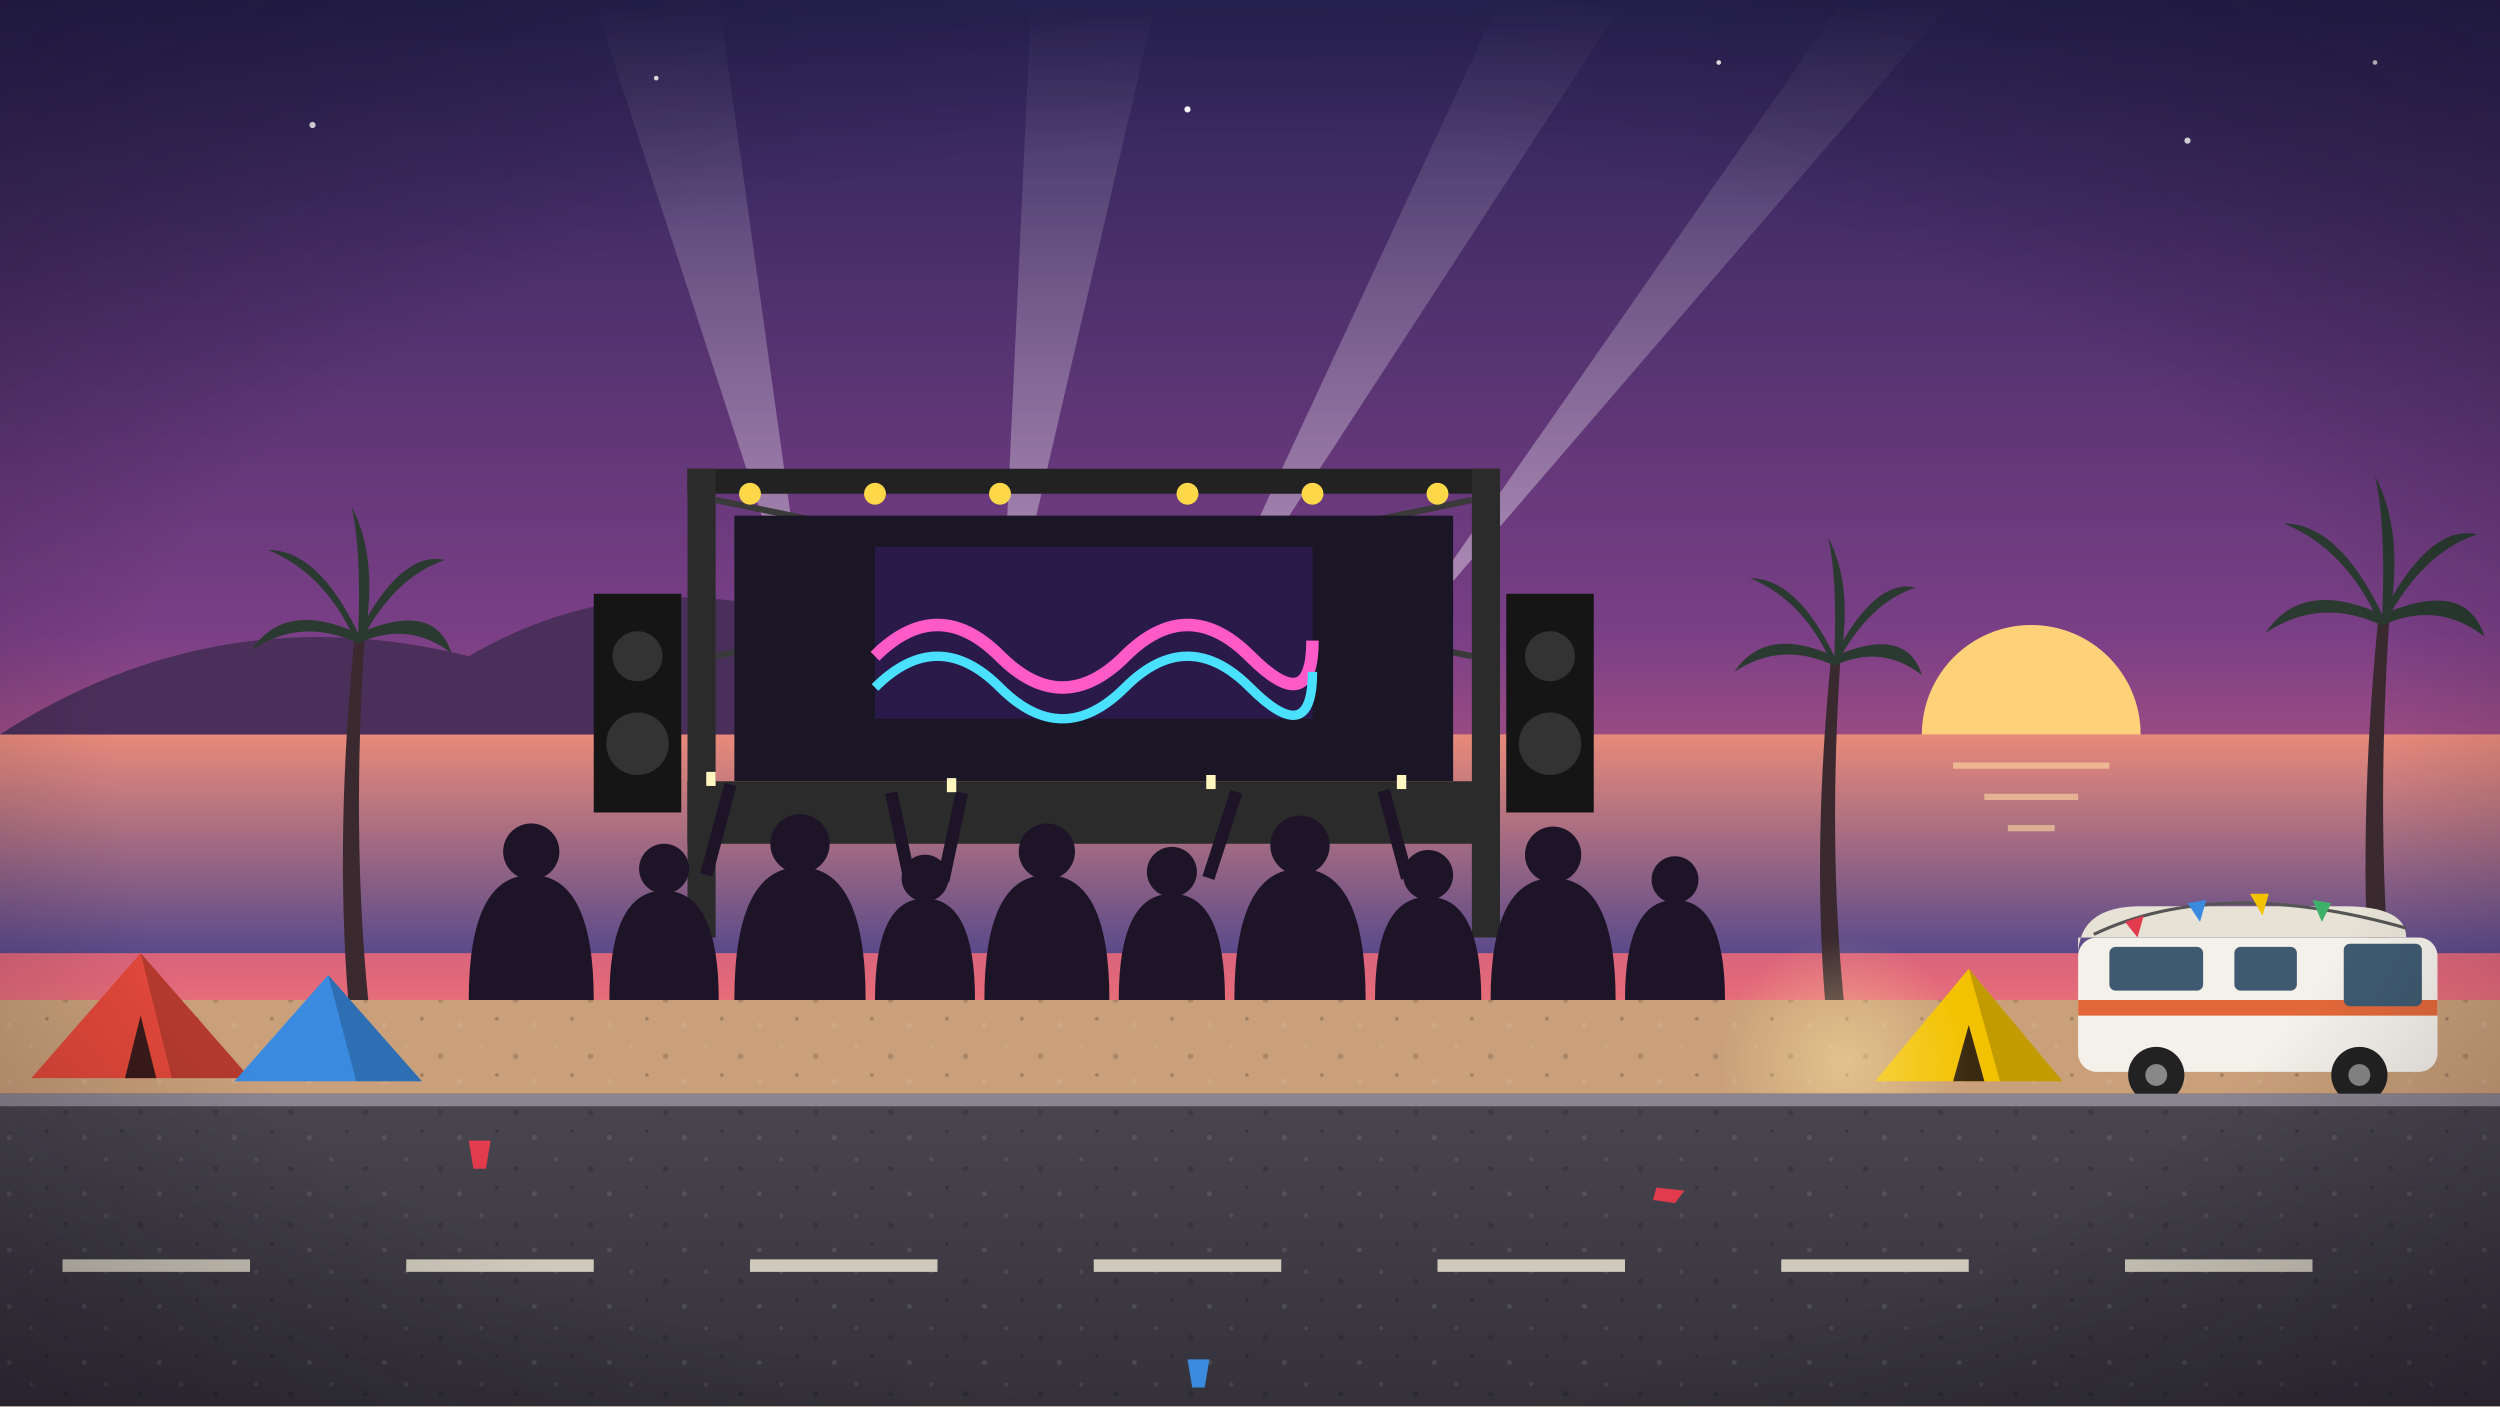
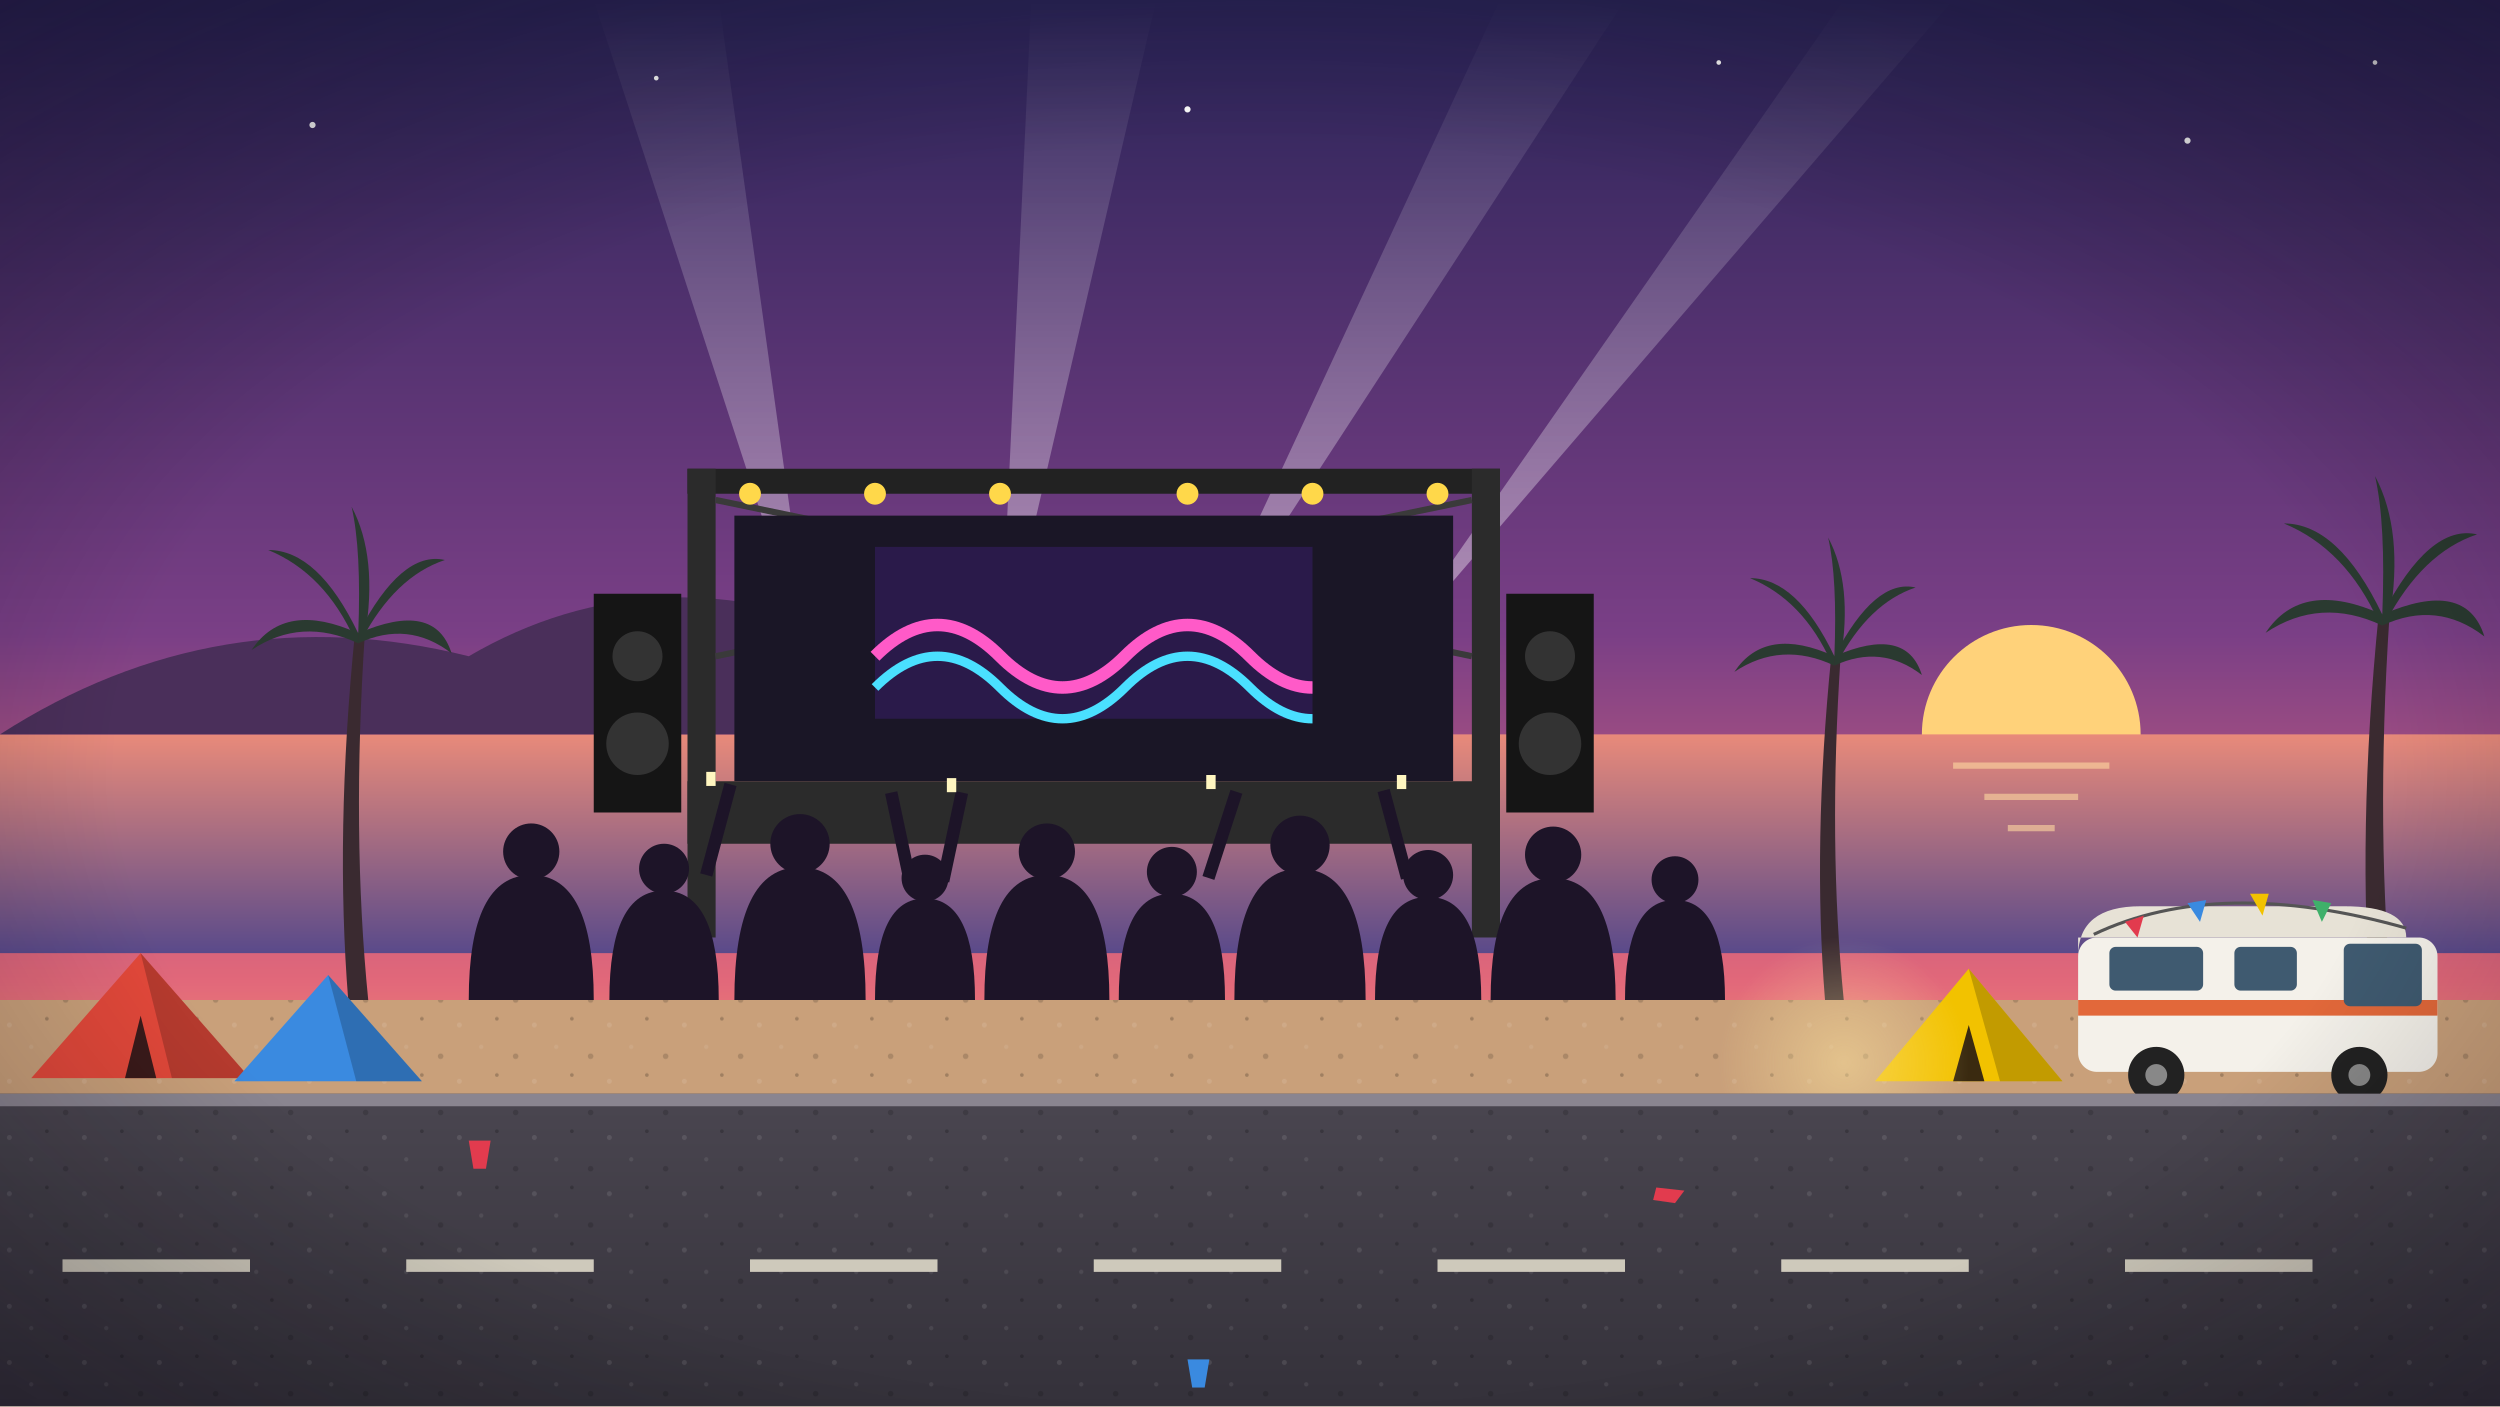
<svg xmlns="http://www.w3.org/2000/svg" viewBox="0 0 1600 900" preserveAspectRatio="xMidYMax slice">
  <defs>
    <linearGradient id="sky" x1="0" y1="0" x2="0" y2="1">
      <stop offset="0" stop-color="#2a2458" />
      <stop offset="0.45" stop-color="#7a3f86" />
      <stop offset="0.7" stop-color="#e2687a" />
      <stop offset="0.85" stop-color="#ffb070" />
    </linearGradient>
    <linearGradient id="mar" x1="0" y1="0" x2="0" y2="1">
      <stop offset="0" stop-color="#e88a7a" />
      <stop offset="1" stop-color="#5a4a8a" />
    </linearGradient>
    <linearGradient id="feix" x1="0" y1="1" x2="0" y2="0">
      <stop offset="0" stop-color="#fff" stop-opacity="0.45" />
      <stop offset="1" stop-color="#fff" stop-opacity="0" />
    </linearGradient>
    <linearGradient id="asfalt" x1="0" y1="0" x2="0" y2="1">
      <stop offset="0" stop-color="#4a4650" />
      <stop offset="1" stop-color="#34313a" />
    </linearGradient>
    <pattern id="gra" width="48" height="36" patternUnits="userSpaceOnUse">
      <circle cx="6" cy="8" r="1.6" fill="#fff" opacity="0.1" />
      <circle cx="30" cy="4" r="1.2" fill="#000" opacity="0.2" />
      <circle cx="20" cy="22" r="1.4" fill="#fff" opacity="0.08" />
      <circle cx="42" cy="28" r="1.8" fill="#000" opacity="0.15" />
    </pattern>
    <radialGradient id="llum">
      <stop offset="0" stop-color="#ffe7a0" stop-opacity="0.8" />
      <stop offset="1" stop-color="#ffe7a0" stop-opacity="0" />
    </radialGradient>
    <radialGradient id="vinyeta" cx="0.5" cy="0.55" r="0.75">
      <stop offset="0.6" stop-color="#000" stop-opacity="0" />
      <stop offset="1" stop-color="#120a20" stop-opacity="0.45" />
    </radialGradient>
    <symbol id="palmera" viewBox="0 0 120 300">
      <path d="M58 300 Q50 200 62 80 L68 80 Q60 200 70 300 Z" fill="#3a2a30" />
      <g fill="#2a3a30">
        <path d="M64 80 Q20 60 0 90 Q30 70 64 86 Z" />
        <path d="M64 80 Q110 60 120 92 Q94 72 64 86 Z" />
        <path d="M64 80 Q40 30 10 30 Q44 44 62 84 Z" />
        <path d="M64 80 Q90 30 116 36 Q86 46 66 84 Z" />
        <path d="M64 80 Q66 30 60 4 Q76 34 68 82 Z" />
      </g>
    </symbol>
  </defs>
  <rect width="1600" height="900" fill="url(#sky)" />
  <g fill="#fff">
    <circle cx="200" cy="80" r="2" />
    <circle cx="420" cy="50" r="1.5" />
    <circle cx="760" cy="70" r="2" />
    <circle cx="1100" cy="40" r="1.5" />
    <circle cx="1400" cy="90" r="2" />
    <circle cx="1520" cy="40" r="1.5" />
  </g>
  <circle cx="1300" cy="470" r="70" fill="#ffd27a" />
  <rect y="470" width="1600" height="140" fill="url(#mar)" />
  <g stroke="#ffd9a0" stroke-width="4" opacity="0.6">
    <line x1="1250" y1="490" x2="1350" y2="490" />
    <line x1="1270" y1="510" x2="1330" y2="510" />
    <line x1="1285" y1="530" x2="1315" y2="530" />
  </g>
  <path d="M0 470 Q140 380 300 420 Q420 350 560 410 L620 470 Z" fill="#4a2f5a" />
  <g fill="url(#feix)">
    <polygon points="520,430 380,0 460,0" />
    <polygon points="640,430 660,0 740,0" />
    <polygon points="760,430 960,0 1040,0" />
    <polygon points="880,430 1180,0 1250,0" />
  </g>
  <rect x="440" y="300" width="520" height="16" fill="#222" />
  <g fill="#2b2b2b">
    <rect x="440" y="300" width="18" height="300" />
    <rect x="942" y="300" width="18" height="300" />
  </g>
  <g stroke="#3a3a3a" stroke-width="4">
    <path d="M458 320 L942 420 M458 420 L942 320" />
  </g>
  <rect x="470" y="330" width="460" height="170" fill="#1a1626" />
  <rect x="560" y="350" width="280" height="110" fill="#2a1a4a" />
-   <path d="M560 420 Q600 380 640 420 T720 420 T800 420 T840 410" stroke="#ff5ac8" stroke-width="8" fill="none" />
-   <path d="M560 440 Q600 400 640 440 T720 440 T800 440 T840 430" stroke="#4ae0ff" stroke-width="6" fill="none" />
+   <path d="M560 420 Q600 380 640 420 T720 420 T800 420 Q820 440 840 440" stroke="#ff5ac8" stroke-width="8" fill="none" />
+   <path d="M560 440 Q600 400 640 440 T720 440 T800 440 Q820 460 840 460" stroke="#4ae0ff" stroke-width="6" fill="none" />
  <rect x="440" y="500" width="520" height="40" fill="#2b2b2b" />
  <g fill="#ffd84a">
    <circle cx="480" cy="316" r="7" />
    <circle cx="560" cy="316" r="7" />
    <circle cx="640" cy="316" r="7" />
    <circle cx="760" cy="316" r="7" />
    <circle cx="840" cy="316" r="7" />
    <circle cx="920" cy="316" r="7" />
  </g>
  <g fill="#151515">
    <rect x="380" y="380" width="56" height="140" />
    <rect x="964" y="380" width="56" height="140" />
  </g>
  <g fill="#333">
    <circle cx="408" cy="420" r="16" />
    <circle cx="408" cy="476" r="20" />
    <circle cx="992" cy="420" r="16" />
    <circle cx="992" cy="476" r="20" />
  </g>
  <g fill="#1d1428">
    <path d="M300 640 Q300 560 340 560 Q380 560 380 640 Z" />
    <circle cx="340" cy="545" r="18" />
    <path d="M390 640 Q390 570 425 570 Q460 570 460 640 Z" />
    <circle cx="425" cy="556" r="16" />
    <rect x="448" y="500" width="8" height="60" transform="rotate(15 452 560)" />
    <path d="M470 640 Q470 555 512 555 Q554 555 554 640 Z" />
    <circle cx="512" cy="540" r="19" />
    <path d="M560 640 Q560 575 592 575 Q624 575 624 640 Z" />
    <circle cx="592" cy="562" r="15" />
    <rect x="578" y="506" width="8" height="58" transform="rotate(-12 582 562)" />
    <rect x="600" y="506" width="8" height="58" transform="rotate(12 604 562)" />
    <path d="M630 640 Q630 560 670 560 Q710 560 710 640 Z" />
    <circle cx="670" cy="545" r="18" />
    <path d="M716 640 Q716 572 750 572 Q784 572 784 640 Z" />
    <circle cx="750" cy="558" r="16" />
    <rect x="770" y="504" width="8" height="58" transform="rotate(18 774 560)" />
    <path d="M790 640 Q790 556 832 556 Q874 556 874 640 Z" />
    <circle cx="832" cy="541" r="19" />
    <path d="M880 640 Q880 574 914 574 Q948 574 948 640 Z" />
    <circle cx="914" cy="560" r="16" />
    <rect x="896" y="504" width="8" height="58" transform="rotate(-15 900 560)" />
    <path d="M954 640 Q954 562 994 562 Q1034 562 1034 640 Z" />
    <circle cx="994" cy="547" r="18" />
    <path d="M1040 640 Q1040 576 1072 576 Q1104 576 1104 640 Z" />
    <circle cx="1072" cy="563" r="15" />
  </g>
  <g fill="#fff6c0">
    <rect x="452" y="494" width="6" height="9" />
    <rect x="606" y="498" width="6" height="9" />
    <rect x="772" y="496" width="6" height="9" />
    <rect x="894" y="496" width="6" height="9" />
  </g>
  <rect y="640" width="1600" height="66" fill="#c9a07a" />
  <rect y="640" width="1600" height="66" fill="url(#gra)" />
  <use href="#palmera" x="1110" y="340" width="120" height="300" />
  <use href="#palmera" x="1450" y="300" width="140" height="350" />
  <use href="#palmera" x="160" y="320" width="130" height="320" />
  <g>
    <polygon points="20,690 90,610 160,690" fill="#e2483a" />
    <polygon points="90,610 160,690 110,690" fill="#000" opacity="0.2" />
    <polygon points="80,690 90,650 100,690" fill="#3a1a1a" />
    <polygon points="150,692 210,624 270,692" fill="#3a8ae0" />
    <polygon points="210,624 270,692 228,692" fill="#000" opacity="0.2" />
    <polygon points="1200,692 1260,620 1320,692" fill="#f2c200" />
    <polygon points="1260,620 1320,692 1280,692" fill="#000" opacity="0.2" />
    <polygon points="1250,692 1260,656 1270,692" fill="#3a2a10" />
  </g>
  <g>
    <rect x="1330" y="600" width="230" height="86" rx="12" fill="#f4f1ea" />
    <path d="M1330 612 Q1330 580 1370 580 H1500 Q1540 580 1540 600 H1330 Z" fill="#e7e2d6" />
    <rect x="1330" y="640" width="230" height="10" fill="#e2683a" />
    <rect x="1350" y="606" width="60" height="28" rx="4" fill="#3f5a70" />
    <rect x="1430" y="606" width="40" height="28" rx="4" fill="#3f5a70" />
    <rect x="1500" y="604" width="50" height="40" rx="4" fill="#3f5a70" />
    <g fill="#222">
      <circle cx="1380" cy="688" r="18" />
      <circle cx="1510" cy="688" r="18" />
    </g>
    <g fill="#888">
      <circle cx="1380" cy="688" r="7" />
      <circle cx="1510" cy="688" r="7" />
    </g>
    <path d="M1340 598 Q1420 560 1540 594" stroke="#555" stroke-width="2" fill="none" />
    <g>
      <polygon points="1360,590 1372,586 1368,600" fill="#e23b4e" />
      <polygon points="1400,578 1412,576 1408,590" fill="#3a8ae0" />
      <polygon points="1440,572 1452,572 1448,586" fill="#f2c200" />
      <polygon points="1480,576 1492,578 1486,590" fill="#3fb06a" />
    </g>
  </g>
  <circle cx="1180" cy="680" r="80" fill="url(#llum)" opacity="0.6" />
  <rect y="700" width="1600" height="200" fill="url(#asfalt)" />
  <rect y="700" width="1600" height="200" fill="url(#gra)" />
  <rect y="700" width="1600" height="8" fill="#8a8590" />
  <g fill="#e8e2d0" opacity="0.85">
    <rect x="40" y="806" width="120" height="8" />
    <rect x="260" y="806" width="120" height="8" />
    <rect x="480" y="806" width="120" height="8" />
    <rect x="700" y="806" width="120" height="8" />
    <rect x="920" y="806" width="120" height="8" />
    <rect x="1140" y="806" width="120" height="8" />
    <rect x="1360" y="806" width="120" height="8" />
  </g>
  <g>
    <path d="M300 730 L314 730 L311 748 L303 748 Z" fill="#e23b4e" />
    <path d="M1060 760 L1078 762 L1072 770 L1058 768 Z" fill="#e23b4e" />
    <path d="M760 870 L774 870 L771 888 L763 888 Z" fill="#3a8ae0" />
  </g>
  <rect width="1600" height="900" fill="url(#vinyeta)" />
</svg>
